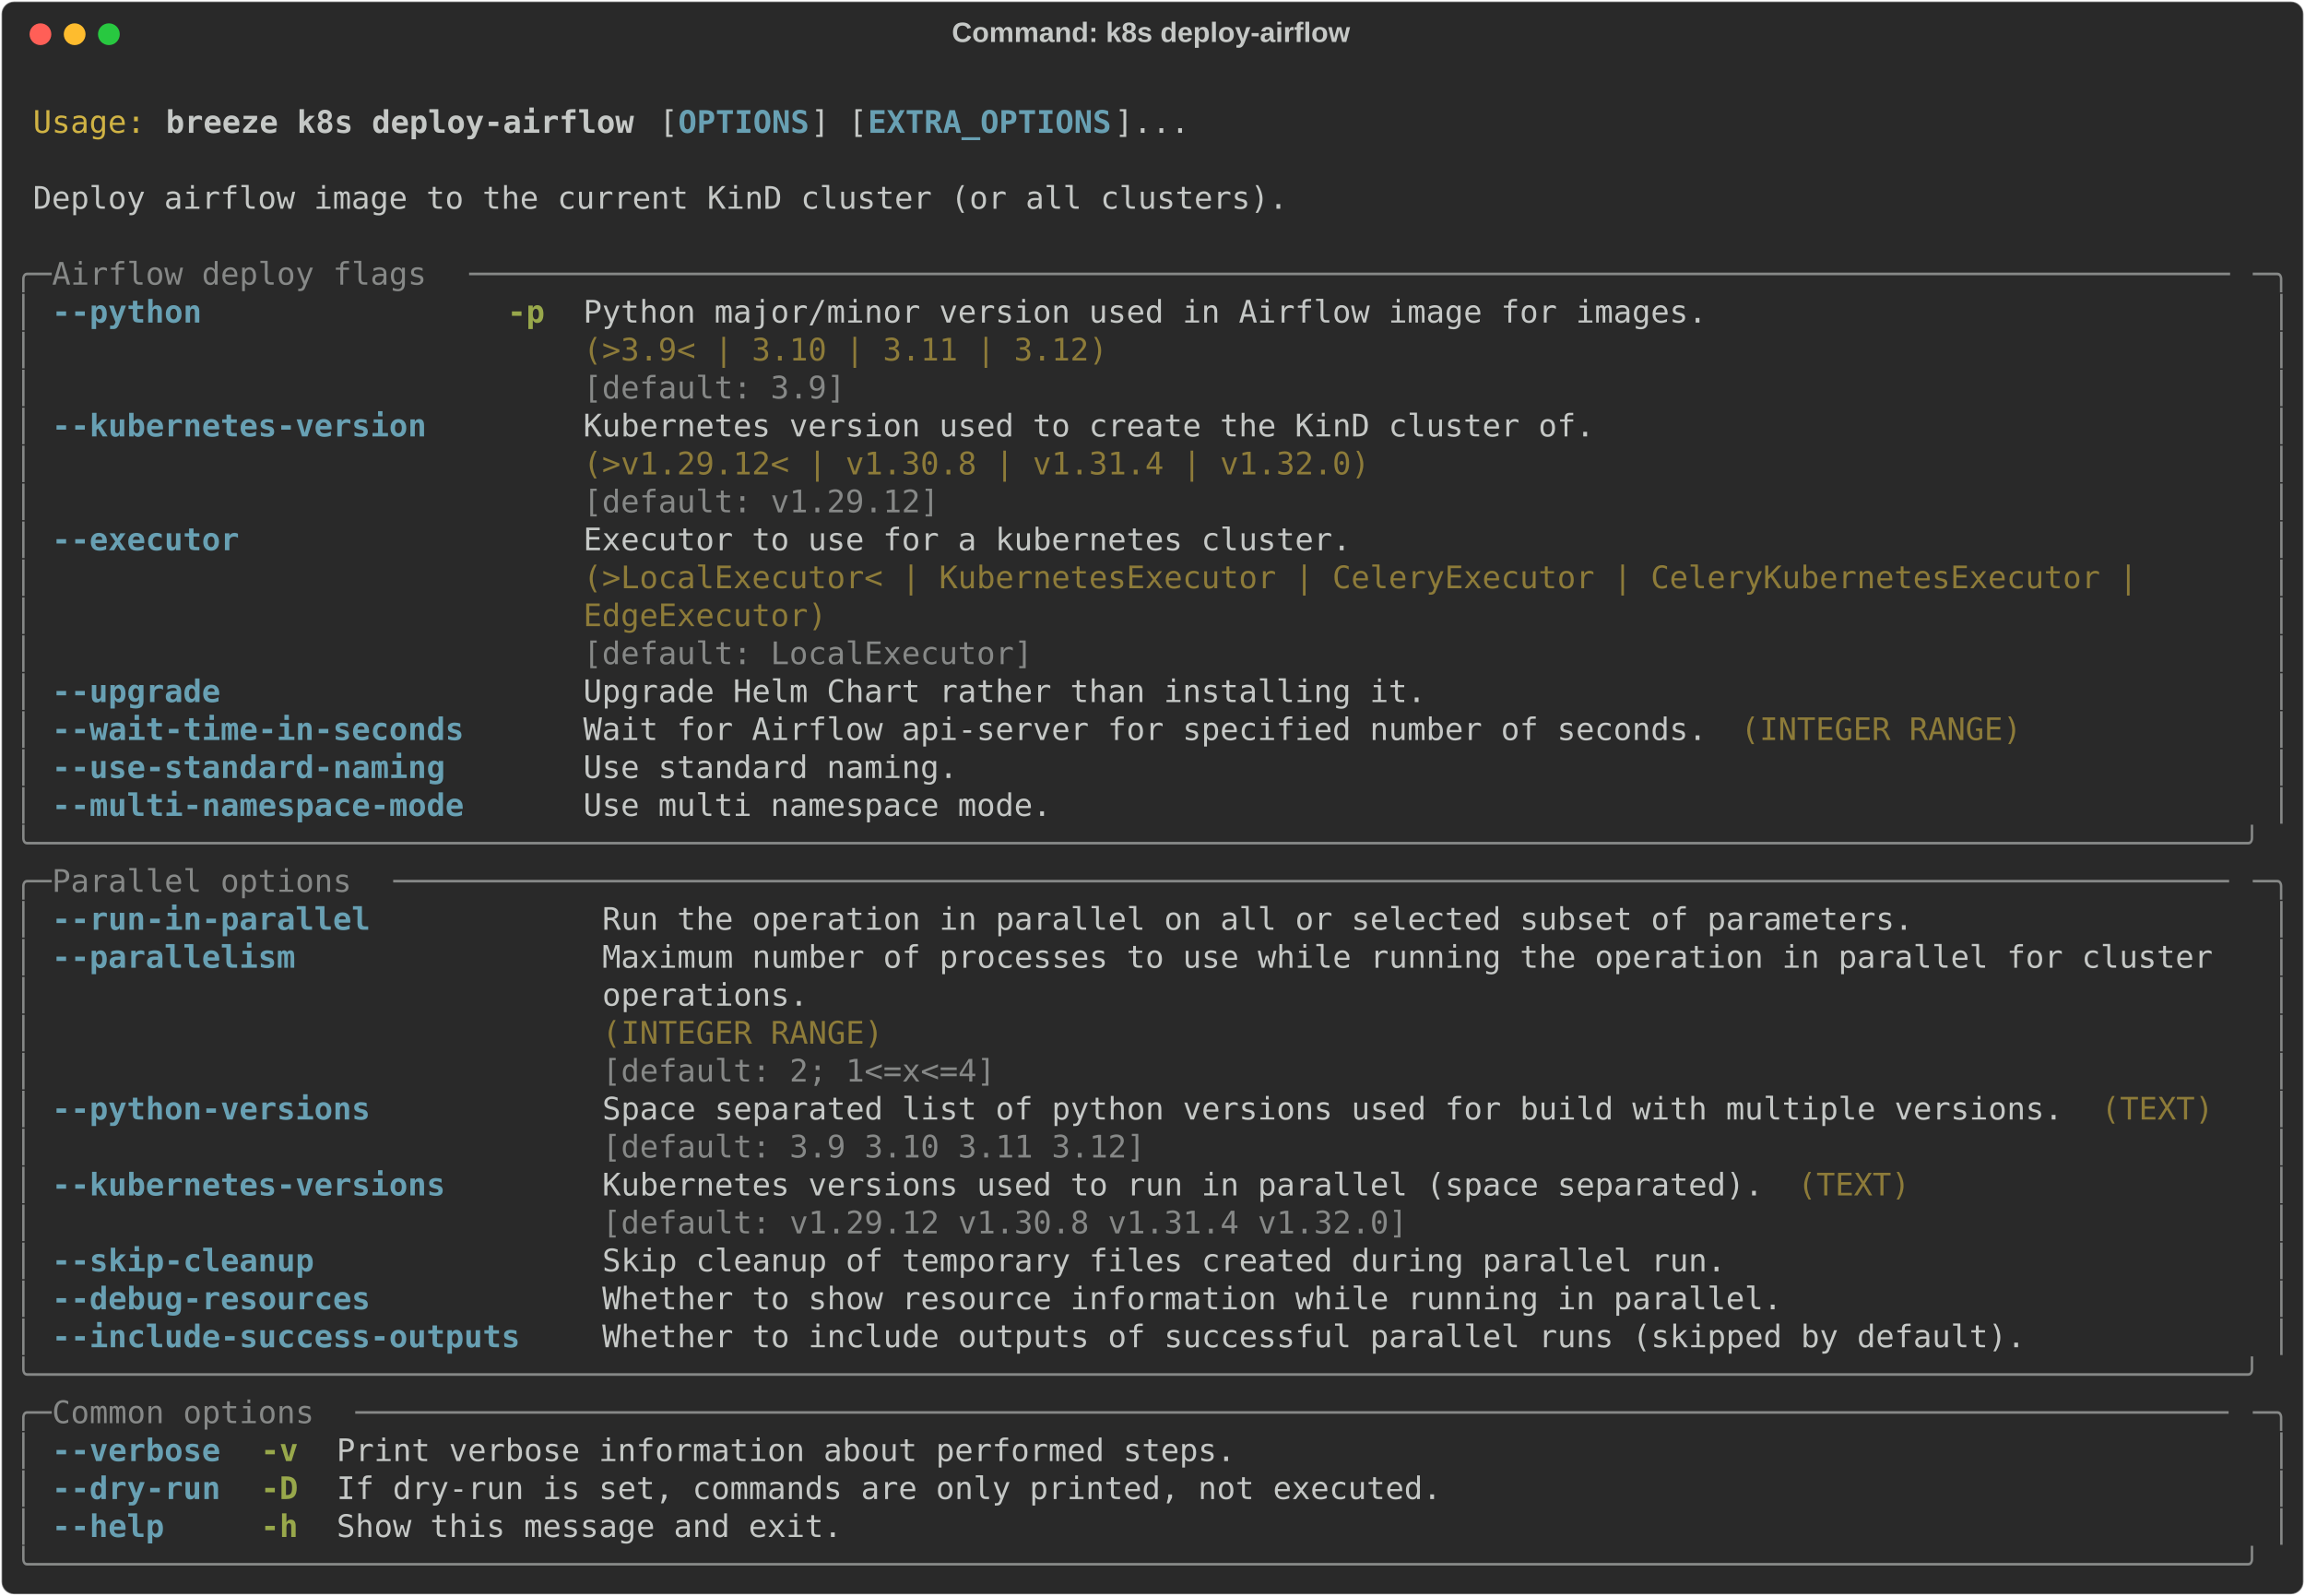
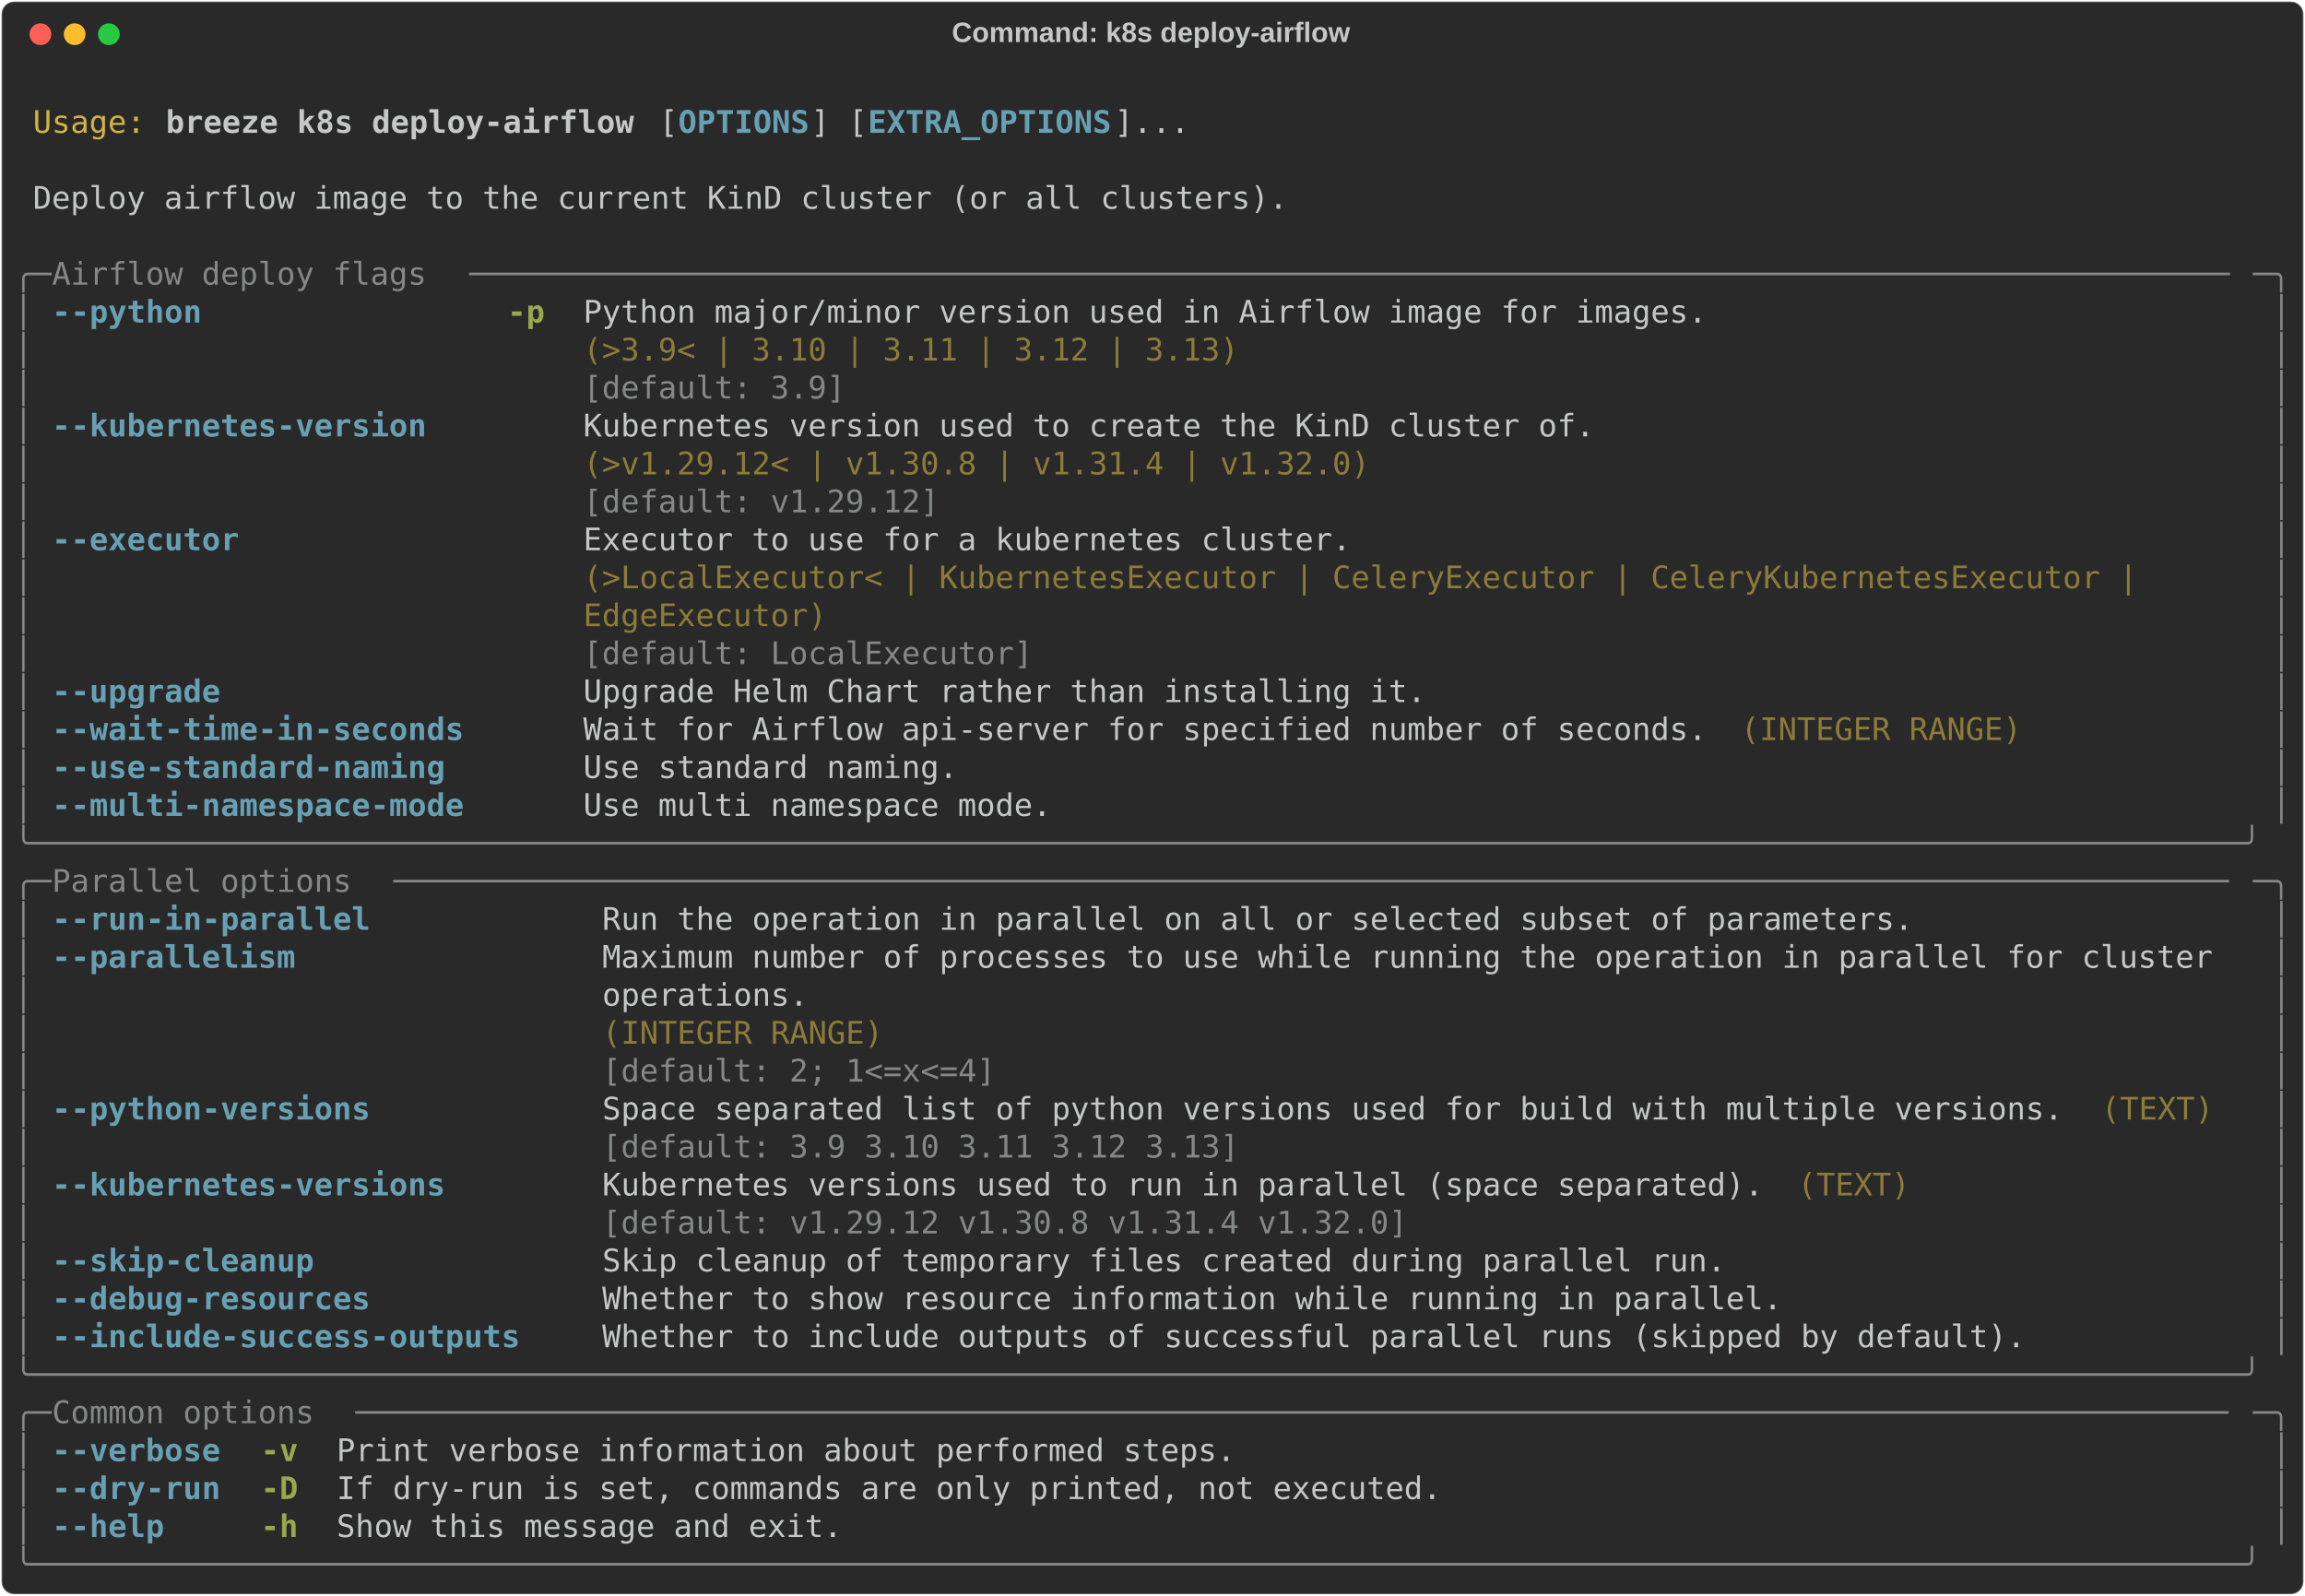
<svg xmlns="http://www.w3.org/2000/svg" class="rich-terminal" viewBox="0 0 1482 1026.0">
  <style>

    @font-face {
        font-family: "Fira Code";
        src: local("FiraCode-Regular"),
                url("https://cdnjs.cloudflare.com/ajax/libs/firacode/6.2.0/woff2/FiraCode-Regular.woff2") format("woff2"),
                url("https://cdnjs.cloudflare.com/ajax/libs/firacode/6.2.0/woff/FiraCode-Regular.woff") format("woff");
        font-style: normal;
        font-weight: 400;
    }
    @font-face {
        font-family: "Fira Code";
        src: local("FiraCode-Bold"),
                url("https://cdnjs.cloudflare.com/ajax/libs/firacode/6.2.0/woff2/FiraCode-Bold.woff2") format("woff2"),
                url("https://cdnjs.cloudflare.com/ajax/libs/firacode/6.2.0/woff/FiraCode-Bold.woff") format("woff");
        font-style: bold;
        font-weight: 700;
    }

    .breeze-k8s-deploy-airflow-matrix {
        font-family: Fira Code, monospace;
        font-size: 20px;
        line-height: 24.4px;
        font-variant-east-asian: full-width;
    }

    .breeze-k8s-deploy-airflow-title {
        font-size: 18px;
        font-weight: bold;
        font-family: arial;
    }

    .breeze-k8s-deploy-airflow-r1 { fill: #c5c8c6 }
.breeze-k8s-deploy-airflow-r2 { fill: #d0b344 }
.breeze-k8s-deploy-airflow-r3 { fill: #c5c8c6;font-weight: bold }
.breeze-k8s-deploy-airflow-r4 { fill: #68a0b3;font-weight: bold }
.breeze-k8s-deploy-airflow-r5 { fill: #868887 }
.breeze-k8s-deploy-airflow-r6 { fill: #98a84b;font-weight: bold }
.breeze-k8s-deploy-airflow-r7 { fill: #8d7b39 }
    </style>
  <defs>
    <clipPath id="breeze-k8s-deploy-airflow-clip-terminal">
      <rect x="0" y="0" width="1463.0" height="975.0" />
    </clipPath>
    <clipPath id="breeze-k8s-deploy-airflow-line-0">
      <rect x="0" y="1.5" width="1464" height="24.65" />
    </clipPath>
    <clipPath id="breeze-k8s-deploy-airflow-line-1">
      <rect x="0" y="25.9" width="1464" height="24.65" />
    </clipPath>
    <clipPath id="breeze-k8s-deploy-airflow-line-2">
      <rect x="0" y="50.3" width="1464" height="24.65" />
    </clipPath>
    <clipPath id="breeze-k8s-deploy-airflow-line-3">
      <rect x="0" y="74.7" width="1464" height="24.65" />
    </clipPath>
    <clipPath id="breeze-k8s-deploy-airflow-line-4">
      <rect x="0" y="99.1" width="1464" height="24.65" />
    </clipPath>
    <clipPath id="breeze-k8s-deploy-airflow-line-5">
      <rect x="0" y="123.5" width="1464" height="24.65" />
    </clipPath>
    <clipPath id="breeze-k8s-deploy-airflow-line-6">
      <rect x="0" y="147.9" width="1464" height="24.65" />
    </clipPath>
    <clipPath id="breeze-k8s-deploy-airflow-line-7">
      <rect x="0" y="172.3" width="1464" height="24.65" />
    </clipPath>
    <clipPath id="breeze-k8s-deploy-airflow-line-8">
      <rect x="0" y="196.7" width="1464" height="24.65" />
    </clipPath>
    <clipPath id="breeze-k8s-deploy-airflow-line-9">
      <rect x="0" y="221.1" width="1464" height="24.65" />
    </clipPath>
    <clipPath id="breeze-k8s-deploy-airflow-line-10">
      <rect x="0" y="245.5" width="1464" height="24.65" />
    </clipPath>
    <clipPath id="breeze-k8s-deploy-airflow-line-11">
      <rect x="0" y="269.9" width="1464" height="24.65" />
    </clipPath>
    <clipPath id="breeze-k8s-deploy-airflow-line-12">
      <rect x="0" y="294.3" width="1464" height="24.65" />
    </clipPath>
    <clipPath id="breeze-k8s-deploy-airflow-line-13">
      <rect x="0" y="318.7" width="1464" height="24.65" />
    </clipPath>
    <clipPath id="breeze-k8s-deploy-airflow-line-14">
      <rect x="0" y="343.1" width="1464" height="24.65" />
    </clipPath>
    <clipPath id="breeze-k8s-deploy-airflow-line-15">
      <rect x="0" y="367.5" width="1464" height="24.65" />
    </clipPath>
    <clipPath id="breeze-k8s-deploy-airflow-line-16">
      <rect x="0" y="391.9" width="1464" height="24.65" />
    </clipPath>
    <clipPath id="breeze-k8s-deploy-airflow-line-17">
      <rect x="0" y="416.3" width="1464" height="24.65" />
    </clipPath>
    <clipPath id="breeze-k8s-deploy-airflow-line-18">
      <rect x="0" y="440.7" width="1464" height="24.65" />
    </clipPath>
    <clipPath id="breeze-k8s-deploy-airflow-line-19">
      <rect x="0" y="465.1" width="1464" height="24.65" />
    </clipPath>
    <clipPath id="breeze-k8s-deploy-airflow-line-20">
      <rect x="0" y="489.5" width="1464" height="24.65" />
    </clipPath>
    <clipPath id="breeze-k8s-deploy-airflow-line-21">
      <rect x="0" y="513.9" width="1464" height="24.65" />
    </clipPath>
    <clipPath id="breeze-k8s-deploy-airflow-line-22">
      <rect x="0" y="538.3" width="1464" height="24.65" />
    </clipPath>
    <clipPath id="breeze-k8s-deploy-airflow-line-23">
      <rect x="0" y="562.7" width="1464" height="24.65" />
    </clipPath>
    <clipPath id="breeze-k8s-deploy-airflow-line-24">
      <rect x="0" y="587.1" width="1464" height="24.65" />
    </clipPath>
    <clipPath id="breeze-k8s-deploy-airflow-line-25">
      <rect x="0" y="611.5" width="1464" height="24.65" />
    </clipPath>
    <clipPath id="breeze-k8s-deploy-airflow-line-26">
      <rect x="0" y="635.9" width="1464" height="24.65" />
    </clipPath>
    <clipPath id="breeze-k8s-deploy-airflow-line-27">
      <rect x="0" y="660.3" width="1464" height="24.65" />
    </clipPath>
    <clipPath id="breeze-k8s-deploy-airflow-line-28">
      <rect x="0" y="684.7" width="1464" height="24.65" />
    </clipPath>
    <clipPath id="breeze-k8s-deploy-airflow-line-29">
      <rect x="0" y="709.1" width="1464" height="24.65" />
    </clipPath>
    <clipPath id="breeze-k8s-deploy-airflow-line-30">
      <rect x="0" y="733.5" width="1464" height="24.65" />
    </clipPath>
    <clipPath id="breeze-k8s-deploy-airflow-line-31">
      <rect x="0" y="757.9" width="1464" height="24.65" />
    </clipPath>
    <clipPath id="breeze-k8s-deploy-airflow-line-32">
      <rect x="0" y="782.3" width="1464" height="24.65" />
    </clipPath>
    <clipPath id="breeze-k8s-deploy-airflow-line-33">
      <rect x="0" y="806.7" width="1464" height="24.65" />
    </clipPath>
    <clipPath id="breeze-k8s-deploy-airflow-line-34">
      <rect x="0" y="831.1" width="1464" height="24.65" />
    </clipPath>
    <clipPath id="breeze-k8s-deploy-airflow-line-35">
      <rect x="0" y="855.5" width="1464" height="24.65" />
    </clipPath>
    <clipPath id="breeze-k8s-deploy-airflow-line-36">
      <rect x="0" y="879.9" width="1464" height="24.65" />
    </clipPath>
    <clipPath id="breeze-k8s-deploy-airflow-line-37">
      <rect x="0" y="904.3" width="1464" height="24.65" />
    </clipPath>
    <clipPath id="breeze-k8s-deploy-airflow-line-38">
      <rect x="0" y="928.7" width="1464" height="24.65" />
    </clipPath>
  </defs>
  <rect fill="#292929" stroke="rgba(255,255,255,0.35)" stroke-width="1" x="1" y="1" width="1480" height="1024" rx="8" />
  <text class="breeze-k8s-deploy-airflow-title" fill="#c5c8c6" text-anchor="middle" x="740" y="27">Command: k8s deploy-airflow</text>
  <g transform="translate(26,22)">
    <circle cx="0" cy="0" r="7" fill="#ff5f57" />
    <circle cx="22" cy="0" r="7" fill="#febc2e" />
    <circle cx="44" cy="0" r="7" fill="#28c840" />
  </g>
  <g transform="translate(9, 41)" clip-path="url(#breeze-k8s-deploy-airflow-clip-terminal)">
    <g class="breeze-k8s-deploy-airflow-matrix">
      <text class="breeze-k8s-deploy-airflow-r1" x="1464" y="20" textLength="12.2" clip-path="url(#breeze-k8s-deploy-airflow-line-0)">
</text>
      <text class="breeze-k8s-deploy-airflow-r2" x="12.2" y="44.4" textLength="73.2" clip-path="url(#breeze-k8s-deploy-airflow-line-1)">Usage:</text>
      <text class="breeze-k8s-deploy-airflow-r3" x="97.6" y="44.4" textLength="305" clip-path="url(#breeze-k8s-deploy-airflow-line-1)">breeze k8s deploy-airflow</text>
      <text class="breeze-k8s-deploy-airflow-r1" x="414.8" y="44.4" textLength="12.2" clip-path="url(#breeze-k8s-deploy-airflow-line-1)">[</text>
      <text class="breeze-k8s-deploy-airflow-r4" x="427" y="44.4" textLength="85.4" clip-path="url(#breeze-k8s-deploy-airflow-line-1)">OPTIONS</text>
      <text class="breeze-k8s-deploy-airflow-r1" x="512.4" y="44.4" textLength="36.6" clip-path="url(#breeze-k8s-deploy-airflow-line-1)">] [</text>
      <text class="breeze-k8s-deploy-airflow-r4" x="549" y="44.4" textLength="158.6" clip-path="url(#breeze-k8s-deploy-airflow-line-1)">EXTRA_OPTIONS</text>
      <text class="breeze-k8s-deploy-airflow-r1" x="707.6" y="44.4" textLength="48.8" clip-path="url(#breeze-k8s-deploy-airflow-line-1)">]...</text>
      <text class="breeze-k8s-deploy-airflow-r1" x="1464" y="44.4" textLength="12.2" clip-path="url(#breeze-k8s-deploy-airflow-line-1)">
</text>
      <text class="breeze-k8s-deploy-airflow-r1" x="1464" y="68.8" textLength="12.2" clip-path="url(#breeze-k8s-deploy-airflow-line-2)">
</text>
      <text class="breeze-k8s-deploy-airflow-r1" x="12.2" y="93.2" textLength="817.4" clip-path="url(#breeze-k8s-deploy-airflow-line-3)">Deploy airflow image to the current KinD cluster (or all clusters).</text>
      <text class="breeze-k8s-deploy-airflow-r1" x="1464" y="93.2" textLength="12.2" clip-path="url(#breeze-k8s-deploy-airflow-line-3)">
</text>
      <text class="breeze-k8s-deploy-airflow-r1" x="1464" y="117.6" textLength="12.2" clip-path="url(#breeze-k8s-deploy-airflow-line-4)">
</text>
      <text class="breeze-k8s-deploy-airflow-r5" x="0" y="142" textLength="24.4" clip-path="url(#breeze-k8s-deploy-airflow-line-5)">╭─</text>
      <text class="breeze-k8s-deploy-airflow-r5" x="24.4" y="142" textLength="268.4" clip-path="url(#breeze-k8s-deploy-airflow-line-5)"> Airflow deploy flags </text>
      <text class="breeze-k8s-deploy-airflow-r5" x="292.8" y="142" textLength="1146.8" clip-path="url(#breeze-k8s-deploy-airflow-line-5)">──────────────────────────────────────────────────────────────────────────────────────────────</text>
      <text class="breeze-k8s-deploy-airflow-r5" x="1439.6" y="142" textLength="24.4" clip-path="url(#breeze-k8s-deploy-airflow-line-5)">─╮</text>
      <text class="breeze-k8s-deploy-airflow-r1" x="1464" y="142" textLength="12.2" clip-path="url(#breeze-k8s-deploy-airflow-line-5)">
</text>
      <text class="breeze-k8s-deploy-airflow-r5" x="0" y="166.4" textLength="12.2" clip-path="url(#breeze-k8s-deploy-airflow-line-6)">│</text>
      <text class="breeze-k8s-deploy-airflow-r4" x="24.4" y="166.4" textLength="97.6" clip-path="url(#breeze-k8s-deploy-airflow-line-6)">--python</text>
      <text class="breeze-k8s-deploy-airflow-r6" x="317.2" y="166.4" textLength="24.4" clip-path="url(#breeze-k8s-deploy-airflow-line-6)">-p</text>
      <text class="breeze-k8s-deploy-airflow-r1" x="366" y="166.4" textLength="732" clip-path="url(#breeze-k8s-deploy-airflow-line-6)">Python major/minor version used in Airflow image for images.</text>
      <text class="breeze-k8s-deploy-airflow-r5" x="1451.8" y="166.4" textLength="12.2" clip-path="url(#breeze-k8s-deploy-airflow-line-6)">│</text>
      <text class="breeze-k8s-deploy-airflow-r1" x="1464" y="166.4" textLength="12.2" clip-path="url(#breeze-k8s-deploy-airflow-line-6)">
</text>
      <text class="breeze-k8s-deploy-airflow-r5" x="0" y="190.8" textLength="12.2" clip-path="url(#breeze-k8s-deploy-airflow-line-7)">│</text>
-       <text class="breeze-k8s-deploy-airflow-r7" x="366" y="190.8" textLength="732" clip-path="url(#breeze-k8s-deploy-airflow-line-7)">(&gt;3.9&lt; | 3.10 | 3.11 | 3.12)                                </text>
+       <text class="breeze-k8s-deploy-airflow-r7" x="366" y="190.8" textLength="732" clip-path="url(#breeze-k8s-deploy-airflow-line-7)">(&gt;3.9&lt; | 3.10 | 3.11 | 3.12 | 3.13)                         </text>
      <text class="breeze-k8s-deploy-airflow-r5" x="1451.8" y="190.8" textLength="12.2" clip-path="url(#breeze-k8s-deploy-airflow-line-7)">│</text>
      <text class="breeze-k8s-deploy-airflow-r1" x="1464" y="190.8" textLength="12.2" clip-path="url(#breeze-k8s-deploy-airflow-line-7)">
</text>
      <text class="breeze-k8s-deploy-airflow-r5" x="0" y="215.2" textLength="12.2" clip-path="url(#breeze-k8s-deploy-airflow-line-8)">│</text>
      <text class="breeze-k8s-deploy-airflow-r5" x="366" y="215.2" textLength="732" clip-path="url(#breeze-k8s-deploy-airflow-line-8)">[default: 3.9]                                              </text>
      <text class="breeze-k8s-deploy-airflow-r5" x="1451.8" y="215.2" textLength="12.2" clip-path="url(#breeze-k8s-deploy-airflow-line-8)">│</text>
      <text class="breeze-k8s-deploy-airflow-r1" x="1464" y="215.2" textLength="12.2" clip-path="url(#breeze-k8s-deploy-airflow-line-8)">
</text>
      <text class="breeze-k8s-deploy-airflow-r5" x="0" y="239.6" textLength="12.2" clip-path="url(#breeze-k8s-deploy-airflow-line-9)">│</text>
      <text class="breeze-k8s-deploy-airflow-r4" x="24.4" y="239.6" textLength="244" clip-path="url(#breeze-k8s-deploy-airflow-line-9)">--kubernetes-version</text>
      <text class="breeze-k8s-deploy-airflow-r1" x="366" y="239.6" textLength="658.8" clip-path="url(#breeze-k8s-deploy-airflow-line-9)">Kubernetes version used to create the KinD cluster of.</text>
      <text class="breeze-k8s-deploy-airflow-r5" x="1451.8" y="239.6" textLength="12.2" clip-path="url(#breeze-k8s-deploy-airflow-line-9)">│</text>
      <text class="breeze-k8s-deploy-airflow-r1" x="1464" y="239.6" textLength="12.2" clip-path="url(#breeze-k8s-deploy-airflow-line-9)">
</text>
      <text class="breeze-k8s-deploy-airflow-r5" x="0" y="264" textLength="12.2" clip-path="url(#breeze-k8s-deploy-airflow-line-10)">│</text>
      <text class="breeze-k8s-deploy-airflow-r7" x="366" y="264" textLength="658.8" clip-path="url(#breeze-k8s-deploy-airflow-line-10)">(&gt;v1.29.12&lt; | v1.30.8 | v1.31.4 | v1.32.0)            </text>
      <text class="breeze-k8s-deploy-airflow-r5" x="1451.8" y="264" textLength="12.2" clip-path="url(#breeze-k8s-deploy-airflow-line-10)">│</text>
      <text class="breeze-k8s-deploy-airflow-r1" x="1464" y="264" textLength="12.2" clip-path="url(#breeze-k8s-deploy-airflow-line-10)">
</text>
      <text class="breeze-k8s-deploy-airflow-r5" x="0" y="288.4" textLength="12.2" clip-path="url(#breeze-k8s-deploy-airflow-line-11)">│</text>
      <text class="breeze-k8s-deploy-airflow-r5" x="366" y="288.4" textLength="658.8" clip-path="url(#breeze-k8s-deploy-airflow-line-11)">[default: v1.29.12]                                   </text>
      <text class="breeze-k8s-deploy-airflow-r5" x="1451.8" y="288.4" textLength="12.2" clip-path="url(#breeze-k8s-deploy-airflow-line-11)">│</text>
      <text class="breeze-k8s-deploy-airflow-r1" x="1464" y="288.4" textLength="12.2" clip-path="url(#breeze-k8s-deploy-airflow-line-11)">
</text>
      <text class="breeze-k8s-deploy-airflow-r5" x="0" y="312.8" textLength="12.2" clip-path="url(#breeze-k8s-deploy-airflow-line-12)">│</text>
      <text class="breeze-k8s-deploy-airflow-r4" x="24.4" y="312.8" textLength="122" clip-path="url(#breeze-k8s-deploy-airflow-line-12)">--executor</text>
      <text class="breeze-k8s-deploy-airflow-r1" x="366" y="312.8" textLength="1073.6" clip-path="url(#breeze-k8s-deploy-airflow-line-12)">Executor to use for a kubernetes cluster.                                               </text>
      <text class="breeze-k8s-deploy-airflow-r5" x="1451.8" y="312.8" textLength="12.2" clip-path="url(#breeze-k8s-deploy-airflow-line-12)">│</text>
      <text class="breeze-k8s-deploy-airflow-r1" x="1464" y="312.8" textLength="12.2" clip-path="url(#breeze-k8s-deploy-airflow-line-12)">
</text>
      <text class="breeze-k8s-deploy-airflow-r5" x="0" y="337.2" textLength="12.2" clip-path="url(#breeze-k8s-deploy-airflow-line-13)">│</text>
      <text class="breeze-k8s-deploy-airflow-r7" x="366" y="337.2" textLength="1073.6" clip-path="url(#breeze-k8s-deploy-airflow-line-13)">(&gt;LocalExecutor&lt; | KubernetesExecutor | CeleryExecutor | CeleryKubernetesExecutor |     </text>
      <text class="breeze-k8s-deploy-airflow-r5" x="1451.8" y="337.2" textLength="12.2" clip-path="url(#breeze-k8s-deploy-airflow-line-13)">│</text>
      <text class="breeze-k8s-deploy-airflow-r1" x="1464" y="337.2" textLength="12.2" clip-path="url(#breeze-k8s-deploy-airflow-line-13)">
</text>
      <text class="breeze-k8s-deploy-airflow-r5" x="0" y="361.6" textLength="12.2" clip-path="url(#breeze-k8s-deploy-airflow-line-14)">│</text>
      <text class="breeze-k8s-deploy-airflow-r7" x="366" y="361.6" textLength="1073.6" clip-path="url(#breeze-k8s-deploy-airflow-line-14)">EdgeExecutor)                                                                           </text>
      <text class="breeze-k8s-deploy-airflow-r5" x="1451.8" y="361.6" textLength="12.2" clip-path="url(#breeze-k8s-deploy-airflow-line-14)">│</text>
      <text class="breeze-k8s-deploy-airflow-r1" x="1464" y="361.6" textLength="12.2" clip-path="url(#breeze-k8s-deploy-airflow-line-14)">
</text>
      <text class="breeze-k8s-deploy-airflow-r5" x="0" y="386" textLength="12.2" clip-path="url(#breeze-k8s-deploy-airflow-line-15)">│</text>
      <text class="breeze-k8s-deploy-airflow-r5" x="366" y="386" textLength="1073.6" clip-path="url(#breeze-k8s-deploy-airflow-line-15)">[default: LocalExecutor]                                                                </text>
      <text class="breeze-k8s-deploy-airflow-r5" x="1451.8" y="386" textLength="12.2" clip-path="url(#breeze-k8s-deploy-airflow-line-15)">│</text>
      <text class="breeze-k8s-deploy-airflow-r1" x="1464" y="386" textLength="12.2" clip-path="url(#breeze-k8s-deploy-airflow-line-15)">
</text>
      <text class="breeze-k8s-deploy-airflow-r5" x="0" y="410.4" textLength="12.2" clip-path="url(#breeze-k8s-deploy-airflow-line-16)">│</text>
      <text class="breeze-k8s-deploy-airflow-r4" x="24.4" y="410.4" textLength="109.8" clip-path="url(#breeze-k8s-deploy-airflow-line-16)">--upgrade</text>
      <text class="breeze-k8s-deploy-airflow-r1" x="366" y="410.4" textLength="549" clip-path="url(#breeze-k8s-deploy-airflow-line-16)">Upgrade Helm Chart rather than installing it.</text>
      <text class="breeze-k8s-deploy-airflow-r5" x="1451.8" y="410.4" textLength="12.2" clip-path="url(#breeze-k8s-deploy-airflow-line-16)">│</text>
      <text class="breeze-k8s-deploy-airflow-r1" x="1464" y="410.4" textLength="12.2" clip-path="url(#breeze-k8s-deploy-airflow-line-16)">
</text>
      <text class="breeze-k8s-deploy-airflow-r5" x="0" y="434.8" textLength="12.2" clip-path="url(#breeze-k8s-deploy-airflow-line-17)">│</text>
      <text class="breeze-k8s-deploy-airflow-r4" x="24.4" y="434.8" textLength="268.4" clip-path="url(#breeze-k8s-deploy-airflow-line-17)">--wait-time-in-seconds</text>
      <text class="breeze-k8s-deploy-airflow-r1" x="366" y="434.8" textLength="732" clip-path="url(#breeze-k8s-deploy-airflow-line-17)">Wait for Airflow api-server for specified number of seconds.</text>
      <text class="breeze-k8s-deploy-airflow-r7" x="1110.2" y="434.8" textLength="183" clip-path="url(#breeze-k8s-deploy-airflow-line-17)">(INTEGER RANGE)</text>
      <text class="breeze-k8s-deploy-airflow-r5" x="1451.8" y="434.8" textLength="12.2" clip-path="url(#breeze-k8s-deploy-airflow-line-17)">│</text>
      <text class="breeze-k8s-deploy-airflow-r1" x="1464" y="434.8" textLength="12.2" clip-path="url(#breeze-k8s-deploy-airflow-line-17)">
</text>
      <text class="breeze-k8s-deploy-airflow-r5" x="0" y="459.2" textLength="12.2" clip-path="url(#breeze-k8s-deploy-airflow-line-18)">│</text>
      <text class="breeze-k8s-deploy-airflow-r4" x="24.4" y="459.2" textLength="256.2" clip-path="url(#breeze-k8s-deploy-airflow-line-18)">--use-standard-naming</text>
      <text class="breeze-k8s-deploy-airflow-r1" x="366" y="459.2" textLength="244" clip-path="url(#breeze-k8s-deploy-airflow-line-18)">Use standard naming.</text>
      <text class="breeze-k8s-deploy-airflow-r5" x="1451.8" y="459.2" textLength="12.2" clip-path="url(#breeze-k8s-deploy-airflow-line-18)">│</text>
      <text class="breeze-k8s-deploy-airflow-r1" x="1464" y="459.2" textLength="12.2" clip-path="url(#breeze-k8s-deploy-airflow-line-18)">
</text>
      <text class="breeze-k8s-deploy-airflow-r5" x="0" y="483.6" textLength="12.2" clip-path="url(#breeze-k8s-deploy-airflow-line-19)">│</text>
      <text class="breeze-k8s-deploy-airflow-r4" x="24.4" y="483.6" textLength="268.4" clip-path="url(#breeze-k8s-deploy-airflow-line-19)">--multi-namespace-mode</text>
      <text class="breeze-k8s-deploy-airflow-r1" x="366" y="483.6" textLength="305" clip-path="url(#breeze-k8s-deploy-airflow-line-19)">Use multi namespace mode.</text>
      <text class="breeze-k8s-deploy-airflow-r5" x="1451.8" y="483.6" textLength="12.2" clip-path="url(#breeze-k8s-deploy-airflow-line-19)">│</text>
      <text class="breeze-k8s-deploy-airflow-r1" x="1464" y="483.6" textLength="12.2" clip-path="url(#breeze-k8s-deploy-airflow-line-19)">
</text>
      <text class="breeze-k8s-deploy-airflow-r5" x="0" y="508" textLength="1464" clip-path="url(#breeze-k8s-deploy-airflow-line-20)">╰──────────────────────────────────────────────────────────────────────────────────────────────────────────────────────╯</text>
      <text class="breeze-k8s-deploy-airflow-r1" x="1464" y="508" textLength="12.2" clip-path="url(#breeze-k8s-deploy-airflow-line-20)">
</text>
      <text class="breeze-k8s-deploy-airflow-r5" x="0" y="532.4" textLength="24.4" clip-path="url(#breeze-k8s-deploy-airflow-line-21)">╭─</text>
      <text class="breeze-k8s-deploy-airflow-r5" x="24.4" y="532.4" textLength="219.6" clip-path="url(#breeze-k8s-deploy-airflow-line-21)"> Parallel options </text>
      <text class="breeze-k8s-deploy-airflow-r5" x="244" y="532.4" textLength="1195.6" clip-path="url(#breeze-k8s-deploy-airflow-line-21)">──────────────────────────────────────────────────────────────────────────────────────────────────</text>
      <text class="breeze-k8s-deploy-airflow-r5" x="1439.6" y="532.4" textLength="24.4" clip-path="url(#breeze-k8s-deploy-airflow-line-21)">─╮</text>
      <text class="breeze-k8s-deploy-airflow-r1" x="1464" y="532.4" textLength="12.2" clip-path="url(#breeze-k8s-deploy-airflow-line-21)">
</text>
      <text class="breeze-k8s-deploy-airflow-r5" x="0" y="556.8" textLength="12.2" clip-path="url(#breeze-k8s-deploy-airflow-line-22)">│</text>
      <text class="breeze-k8s-deploy-airflow-r4" x="24.4" y="556.8" textLength="207.4" clip-path="url(#breeze-k8s-deploy-airflow-line-22)">--run-in-parallel</text>
      <text class="breeze-k8s-deploy-airflow-r1" x="378.2" y="556.8" textLength="854" clip-path="url(#breeze-k8s-deploy-airflow-line-22)">Run the operation in parallel on all or selected subset of parameters.</text>
      <text class="breeze-k8s-deploy-airflow-r5" x="1451.8" y="556.8" textLength="12.2" clip-path="url(#breeze-k8s-deploy-airflow-line-22)">│</text>
      <text class="breeze-k8s-deploy-airflow-r1" x="1464" y="556.8" textLength="12.2" clip-path="url(#breeze-k8s-deploy-airflow-line-22)">
</text>
      <text class="breeze-k8s-deploy-airflow-r5" x="0" y="581.2" textLength="12.2" clip-path="url(#breeze-k8s-deploy-airflow-line-23)">│</text>
      <text class="breeze-k8s-deploy-airflow-r4" x="24.4" y="581.2" textLength="158.6" clip-path="url(#breeze-k8s-deploy-airflow-line-23)">--parallelism</text>
      <text class="breeze-k8s-deploy-airflow-r1" x="378.2" y="581.2" textLength="1061.4" clip-path="url(#breeze-k8s-deploy-airflow-line-23)">Maximum number of processes to use while running the operation in parallel for cluster </text>
      <text class="breeze-k8s-deploy-airflow-r5" x="1451.8" y="581.2" textLength="12.2" clip-path="url(#breeze-k8s-deploy-airflow-line-23)">│</text>
      <text class="breeze-k8s-deploy-airflow-r1" x="1464" y="581.2" textLength="12.2" clip-path="url(#breeze-k8s-deploy-airflow-line-23)">
</text>
      <text class="breeze-k8s-deploy-airflow-r5" x="0" y="605.6" textLength="12.2" clip-path="url(#breeze-k8s-deploy-airflow-line-24)">│</text>
      <text class="breeze-k8s-deploy-airflow-r1" x="378.2" y="605.6" textLength="1061.4" clip-path="url(#breeze-k8s-deploy-airflow-line-24)">operations.                                                                            </text>
      <text class="breeze-k8s-deploy-airflow-r5" x="1451.8" y="605.6" textLength="12.2" clip-path="url(#breeze-k8s-deploy-airflow-line-24)">│</text>
      <text class="breeze-k8s-deploy-airflow-r1" x="1464" y="605.6" textLength="12.2" clip-path="url(#breeze-k8s-deploy-airflow-line-24)">
</text>
      <text class="breeze-k8s-deploy-airflow-r5" x="0" y="630" textLength="12.2" clip-path="url(#breeze-k8s-deploy-airflow-line-25)">│</text>
      <text class="breeze-k8s-deploy-airflow-r7" x="378.2" y="630" textLength="1061.4" clip-path="url(#breeze-k8s-deploy-airflow-line-25)">(INTEGER RANGE)                                                                        </text>
      <text class="breeze-k8s-deploy-airflow-r5" x="1451.8" y="630" textLength="12.2" clip-path="url(#breeze-k8s-deploy-airflow-line-25)">│</text>
      <text class="breeze-k8s-deploy-airflow-r1" x="1464" y="630" textLength="12.2" clip-path="url(#breeze-k8s-deploy-airflow-line-25)">
</text>
      <text class="breeze-k8s-deploy-airflow-r5" x="0" y="654.4" textLength="12.2" clip-path="url(#breeze-k8s-deploy-airflow-line-26)">│</text>
      <text class="breeze-k8s-deploy-airflow-r5" x="378.2" y="654.4" textLength="1061.4" clip-path="url(#breeze-k8s-deploy-airflow-line-26)">[default: 2; 1&lt;=x&lt;=4]                                                                  </text>
      <text class="breeze-k8s-deploy-airflow-r5" x="1451.8" y="654.4" textLength="12.2" clip-path="url(#breeze-k8s-deploy-airflow-line-26)">│</text>
      <text class="breeze-k8s-deploy-airflow-r1" x="1464" y="654.4" textLength="12.2" clip-path="url(#breeze-k8s-deploy-airflow-line-26)">
</text>
      <text class="breeze-k8s-deploy-airflow-r5" x="0" y="678.8" textLength="12.2" clip-path="url(#breeze-k8s-deploy-airflow-line-27)">│</text>
      <text class="breeze-k8s-deploy-airflow-r4" x="24.4" y="678.8" textLength="207.4" clip-path="url(#breeze-k8s-deploy-airflow-line-27)">--python-versions</text>
      <text class="breeze-k8s-deploy-airflow-r1" x="378.2" y="678.8" textLength="951.6" clip-path="url(#breeze-k8s-deploy-airflow-line-27)">Space separated list of python versions used for build with multiple versions.</text>
      <text class="breeze-k8s-deploy-airflow-r7" x="1342" y="678.8" textLength="73.2" clip-path="url(#breeze-k8s-deploy-airflow-line-27)">(TEXT)</text>
      <text class="breeze-k8s-deploy-airflow-r5" x="1451.8" y="678.8" textLength="12.2" clip-path="url(#breeze-k8s-deploy-airflow-line-27)">│</text>
      <text class="breeze-k8s-deploy-airflow-r1" x="1464" y="678.8" textLength="12.2" clip-path="url(#breeze-k8s-deploy-airflow-line-27)">
</text>
      <text class="breeze-k8s-deploy-airflow-r5" x="0" y="703.2" textLength="12.2" clip-path="url(#breeze-k8s-deploy-airflow-line-28)">│</text>
-       <text class="breeze-k8s-deploy-airflow-r5" x="378.2" y="703.2" textLength="951.6" clip-path="url(#breeze-k8s-deploy-airflow-line-28)">[default: 3.9 3.10 3.11 3.12]                                                 </text>
+       <text class="breeze-k8s-deploy-airflow-r5" x="378.2" y="703.2" textLength="951.6" clip-path="url(#breeze-k8s-deploy-airflow-line-28)">[default: 3.9 3.10 3.11 3.12 3.13]                                            </text>
      <text class="breeze-k8s-deploy-airflow-r5" x="1451.8" y="703.2" textLength="12.2" clip-path="url(#breeze-k8s-deploy-airflow-line-28)">│</text>
      <text class="breeze-k8s-deploy-airflow-r1" x="1464" y="703.2" textLength="12.2" clip-path="url(#breeze-k8s-deploy-airflow-line-28)">
</text>
      <text class="breeze-k8s-deploy-airflow-r5" x="0" y="727.6" textLength="12.2" clip-path="url(#breeze-k8s-deploy-airflow-line-29)">│</text>
      <text class="breeze-k8s-deploy-airflow-r4" x="24.4" y="727.6" textLength="256.2" clip-path="url(#breeze-k8s-deploy-airflow-line-29)">--kubernetes-versions</text>
      <text class="breeze-k8s-deploy-airflow-r1" x="378.2" y="727.6" textLength="756.4" clip-path="url(#breeze-k8s-deploy-airflow-line-29)">Kubernetes versions used to run in parallel (space separated).</text>
      <text class="breeze-k8s-deploy-airflow-r7" x="1146.8" y="727.6" textLength="73.2" clip-path="url(#breeze-k8s-deploy-airflow-line-29)">(TEXT)</text>
      <text class="breeze-k8s-deploy-airflow-r5" x="1451.8" y="727.6" textLength="12.2" clip-path="url(#breeze-k8s-deploy-airflow-line-29)">│</text>
      <text class="breeze-k8s-deploy-airflow-r1" x="1464" y="727.6" textLength="12.2" clip-path="url(#breeze-k8s-deploy-airflow-line-29)">
</text>
      <text class="breeze-k8s-deploy-airflow-r5" x="0" y="752" textLength="12.2" clip-path="url(#breeze-k8s-deploy-airflow-line-30)">│</text>
      <text class="breeze-k8s-deploy-airflow-r5" x="378.2" y="752" textLength="756.4" clip-path="url(#breeze-k8s-deploy-airflow-line-30)">[default: v1.29.12 v1.30.8 v1.31.4 v1.32.0]                   </text>
      <text class="breeze-k8s-deploy-airflow-r5" x="1451.8" y="752" textLength="12.2" clip-path="url(#breeze-k8s-deploy-airflow-line-30)">│</text>
      <text class="breeze-k8s-deploy-airflow-r1" x="1464" y="752" textLength="12.2" clip-path="url(#breeze-k8s-deploy-airflow-line-30)">
</text>
      <text class="breeze-k8s-deploy-airflow-r5" x="0" y="776.4" textLength="12.2" clip-path="url(#breeze-k8s-deploy-airflow-line-31)">│</text>
      <text class="breeze-k8s-deploy-airflow-r4" x="24.4" y="776.4" textLength="170.8" clip-path="url(#breeze-k8s-deploy-airflow-line-31)">--skip-cleanup</text>
      <text class="breeze-k8s-deploy-airflow-r1" x="378.2" y="776.4" textLength="732" clip-path="url(#breeze-k8s-deploy-airflow-line-31)">Skip cleanup of temporary files created during parallel run.</text>
      <text class="breeze-k8s-deploy-airflow-r5" x="1451.8" y="776.4" textLength="12.2" clip-path="url(#breeze-k8s-deploy-airflow-line-31)">│</text>
      <text class="breeze-k8s-deploy-airflow-r1" x="1464" y="776.4" textLength="12.2" clip-path="url(#breeze-k8s-deploy-airflow-line-31)">
</text>
      <text class="breeze-k8s-deploy-airflow-r5" x="0" y="800.8" textLength="12.2" clip-path="url(#breeze-k8s-deploy-airflow-line-32)">│</text>
      <text class="breeze-k8s-deploy-airflow-r4" x="24.4" y="800.8" textLength="207.4" clip-path="url(#breeze-k8s-deploy-airflow-line-32)">--debug-resources</text>
      <text class="breeze-k8s-deploy-airflow-r1" x="378.2" y="800.8" textLength="768.6" clip-path="url(#breeze-k8s-deploy-airflow-line-32)">Whether to show resource information while running in parallel.</text>
      <text class="breeze-k8s-deploy-airflow-r5" x="1451.8" y="800.8" textLength="12.2" clip-path="url(#breeze-k8s-deploy-airflow-line-32)">│</text>
      <text class="breeze-k8s-deploy-airflow-r1" x="1464" y="800.8" textLength="12.2" clip-path="url(#breeze-k8s-deploy-airflow-line-32)">
</text>
      <text class="breeze-k8s-deploy-airflow-r5" x="0" y="825.2" textLength="12.2" clip-path="url(#breeze-k8s-deploy-airflow-line-33)">│</text>
      <text class="breeze-k8s-deploy-airflow-r4" x="24.4" y="825.2" textLength="305" clip-path="url(#breeze-k8s-deploy-airflow-line-33)">--include-success-outputs</text>
      <text class="breeze-k8s-deploy-airflow-r1" x="378.2" y="825.2" textLength="927.2" clip-path="url(#breeze-k8s-deploy-airflow-line-33)">Whether to include outputs of successful parallel runs (skipped by default).</text>
      <text class="breeze-k8s-deploy-airflow-r5" x="1451.8" y="825.2" textLength="12.2" clip-path="url(#breeze-k8s-deploy-airflow-line-33)">│</text>
      <text class="breeze-k8s-deploy-airflow-r1" x="1464" y="825.2" textLength="12.2" clip-path="url(#breeze-k8s-deploy-airflow-line-33)">
</text>
      <text class="breeze-k8s-deploy-airflow-r5" x="0" y="849.6" textLength="1464" clip-path="url(#breeze-k8s-deploy-airflow-line-34)">╰──────────────────────────────────────────────────────────────────────────────────────────────────────────────────────╯</text>
      <text class="breeze-k8s-deploy-airflow-r1" x="1464" y="849.6" textLength="12.2" clip-path="url(#breeze-k8s-deploy-airflow-line-34)">
</text>
      <text class="breeze-k8s-deploy-airflow-r5" x="0" y="874" textLength="24.4" clip-path="url(#breeze-k8s-deploy-airflow-line-35)">╭─</text>
      <text class="breeze-k8s-deploy-airflow-r5" x="24.4" y="874" textLength="195.2" clip-path="url(#breeze-k8s-deploy-airflow-line-35)"> Common options </text>
      <text class="breeze-k8s-deploy-airflow-r5" x="219.6" y="874" textLength="1220" clip-path="url(#breeze-k8s-deploy-airflow-line-35)">────────────────────────────────────────────────────────────────────────────────────────────────────</text>
      <text class="breeze-k8s-deploy-airflow-r5" x="1439.6" y="874" textLength="24.4" clip-path="url(#breeze-k8s-deploy-airflow-line-35)">─╮</text>
      <text class="breeze-k8s-deploy-airflow-r1" x="1464" y="874" textLength="12.2" clip-path="url(#breeze-k8s-deploy-airflow-line-35)">
</text>
      <text class="breeze-k8s-deploy-airflow-r5" x="0" y="898.4" textLength="12.2" clip-path="url(#breeze-k8s-deploy-airflow-line-36)">│</text>
      <text class="breeze-k8s-deploy-airflow-r4" x="24.4" y="898.4" textLength="109.8" clip-path="url(#breeze-k8s-deploy-airflow-line-36)">--verbose</text>
      <text class="breeze-k8s-deploy-airflow-r6" x="158.6" y="898.4" textLength="24.4" clip-path="url(#breeze-k8s-deploy-airflow-line-36)">-v</text>
      <text class="breeze-k8s-deploy-airflow-r1" x="207.4" y="898.4" textLength="585.6" clip-path="url(#breeze-k8s-deploy-airflow-line-36)">Print verbose information about performed steps.</text>
      <text class="breeze-k8s-deploy-airflow-r5" x="1451.8" y="898.4" textLength="12.2" clip-path="url(#breeze-k8s-deploy-airflow-line-36)">│</text>
      <text class="breeze-k8s-deploy-airflow-r1" x="1464" y="898.4" textLength="12.2" clip-path="url(#breeze-k8s-deploy-airflow-line-36)">
</text>
      <text class="breeze-k8s-deploy-airflow-r5" x="0" y="922.8" textLength="12.2" clip-path="url(#breeze-k8s-deploy-airflow-line-37)">│</text>
      <text class="breeze-k8s-deploy-airflow-r4" x="24.4" y="922.8" textLength="109.8" clip-path="url(#breeze-k8s-deploy-airflow-line-37)">--dry-run</text>
      <text class="breeze-k8s-deploy-airflow-r6" x="158.6" y="922.8" textLength="24.4" clip-path="url(#breeze-k8s-deploy-airflow-line-37)">-D</text>
      <text class="breeze-k8s-deploy-airflow-r1" x="207.4" y="922.8" textLength="719.8" clip-path="url(#breeze-k8s-deploy-airflow-line-37)">If dry-run is set, commands are only printed, not executed.</text>
      <text class="breeze-k8s-deploy-airflow-r5" x="1451.8" y="922.8" textLength="12.2" clip-path="url(#breeze-k8s-deploy-airflow-line-37)">│</text>
      <text class="breeze-k8s-deploy-airflow-r1" x="1464" y="922.8" textLength="12.2" clip-path="url(#breeze-k8s-deploy-airflow-line-37)">
</text>
      <text class="breeze-k8s-deploy-airflow-r5" x="0" y="947.2" textLength="12.2" clip-path="url(#breeze-k8s-deploy-airflow-line-38)">│</text>
      <text class="breeze-k8s-deploy-airflow-r4" x="24.4" y="947.2" textLength="73.2" clip-path="url(#breeze-k8s-deploy-airflow-line-38)">--help</text>
      <text class="breeze-k8s-deploy-airflow-r6" x="158.6" y="947.2" textLength="24.4" clip-path="url(#breeze-k8s-deploy-airflow-line-38)">-h</text>
      <text class="breeze-k8s-deploy-airflow-r1" x="207.4" y="947.2" textLength="329.4" clip-path="url(#breeze-k8s-deploy-airflow-line-38)">Show this message and exit.</text>
      <text class="breeze-k8s-deploy-airflow-r5" x="1451.8" y="947.2" textLength="12.2" clip-path="url(#breeze-k8s-deploy-airflow-line-38)">│</text>
      <text class="breeze-k8s-deploy-airflow-r1" x="1464" y="947.2" textLength="12.2" clip-path="url(#breeze-k8s-deploy-airflow-line-38)">
</text>
      <text class="breeze-k8s-deploy-airflow-r5" x="0" y="971.6" textLength="1464" clip-path="url(#breeze-k8s-deploy-airflow-line-39)">╰──────────────────────────────────────────────────────────────────────────────────────────────────────────────────────╯</text>
      <text class="breeze-k8s-deploy-airflow-r1" x="1464" y="971.6" textLength="12.2" clip-path="url(#breeze-k8s-deploy-airflow-line-39)">
</text>
    </g>
  </g>
</svg>
